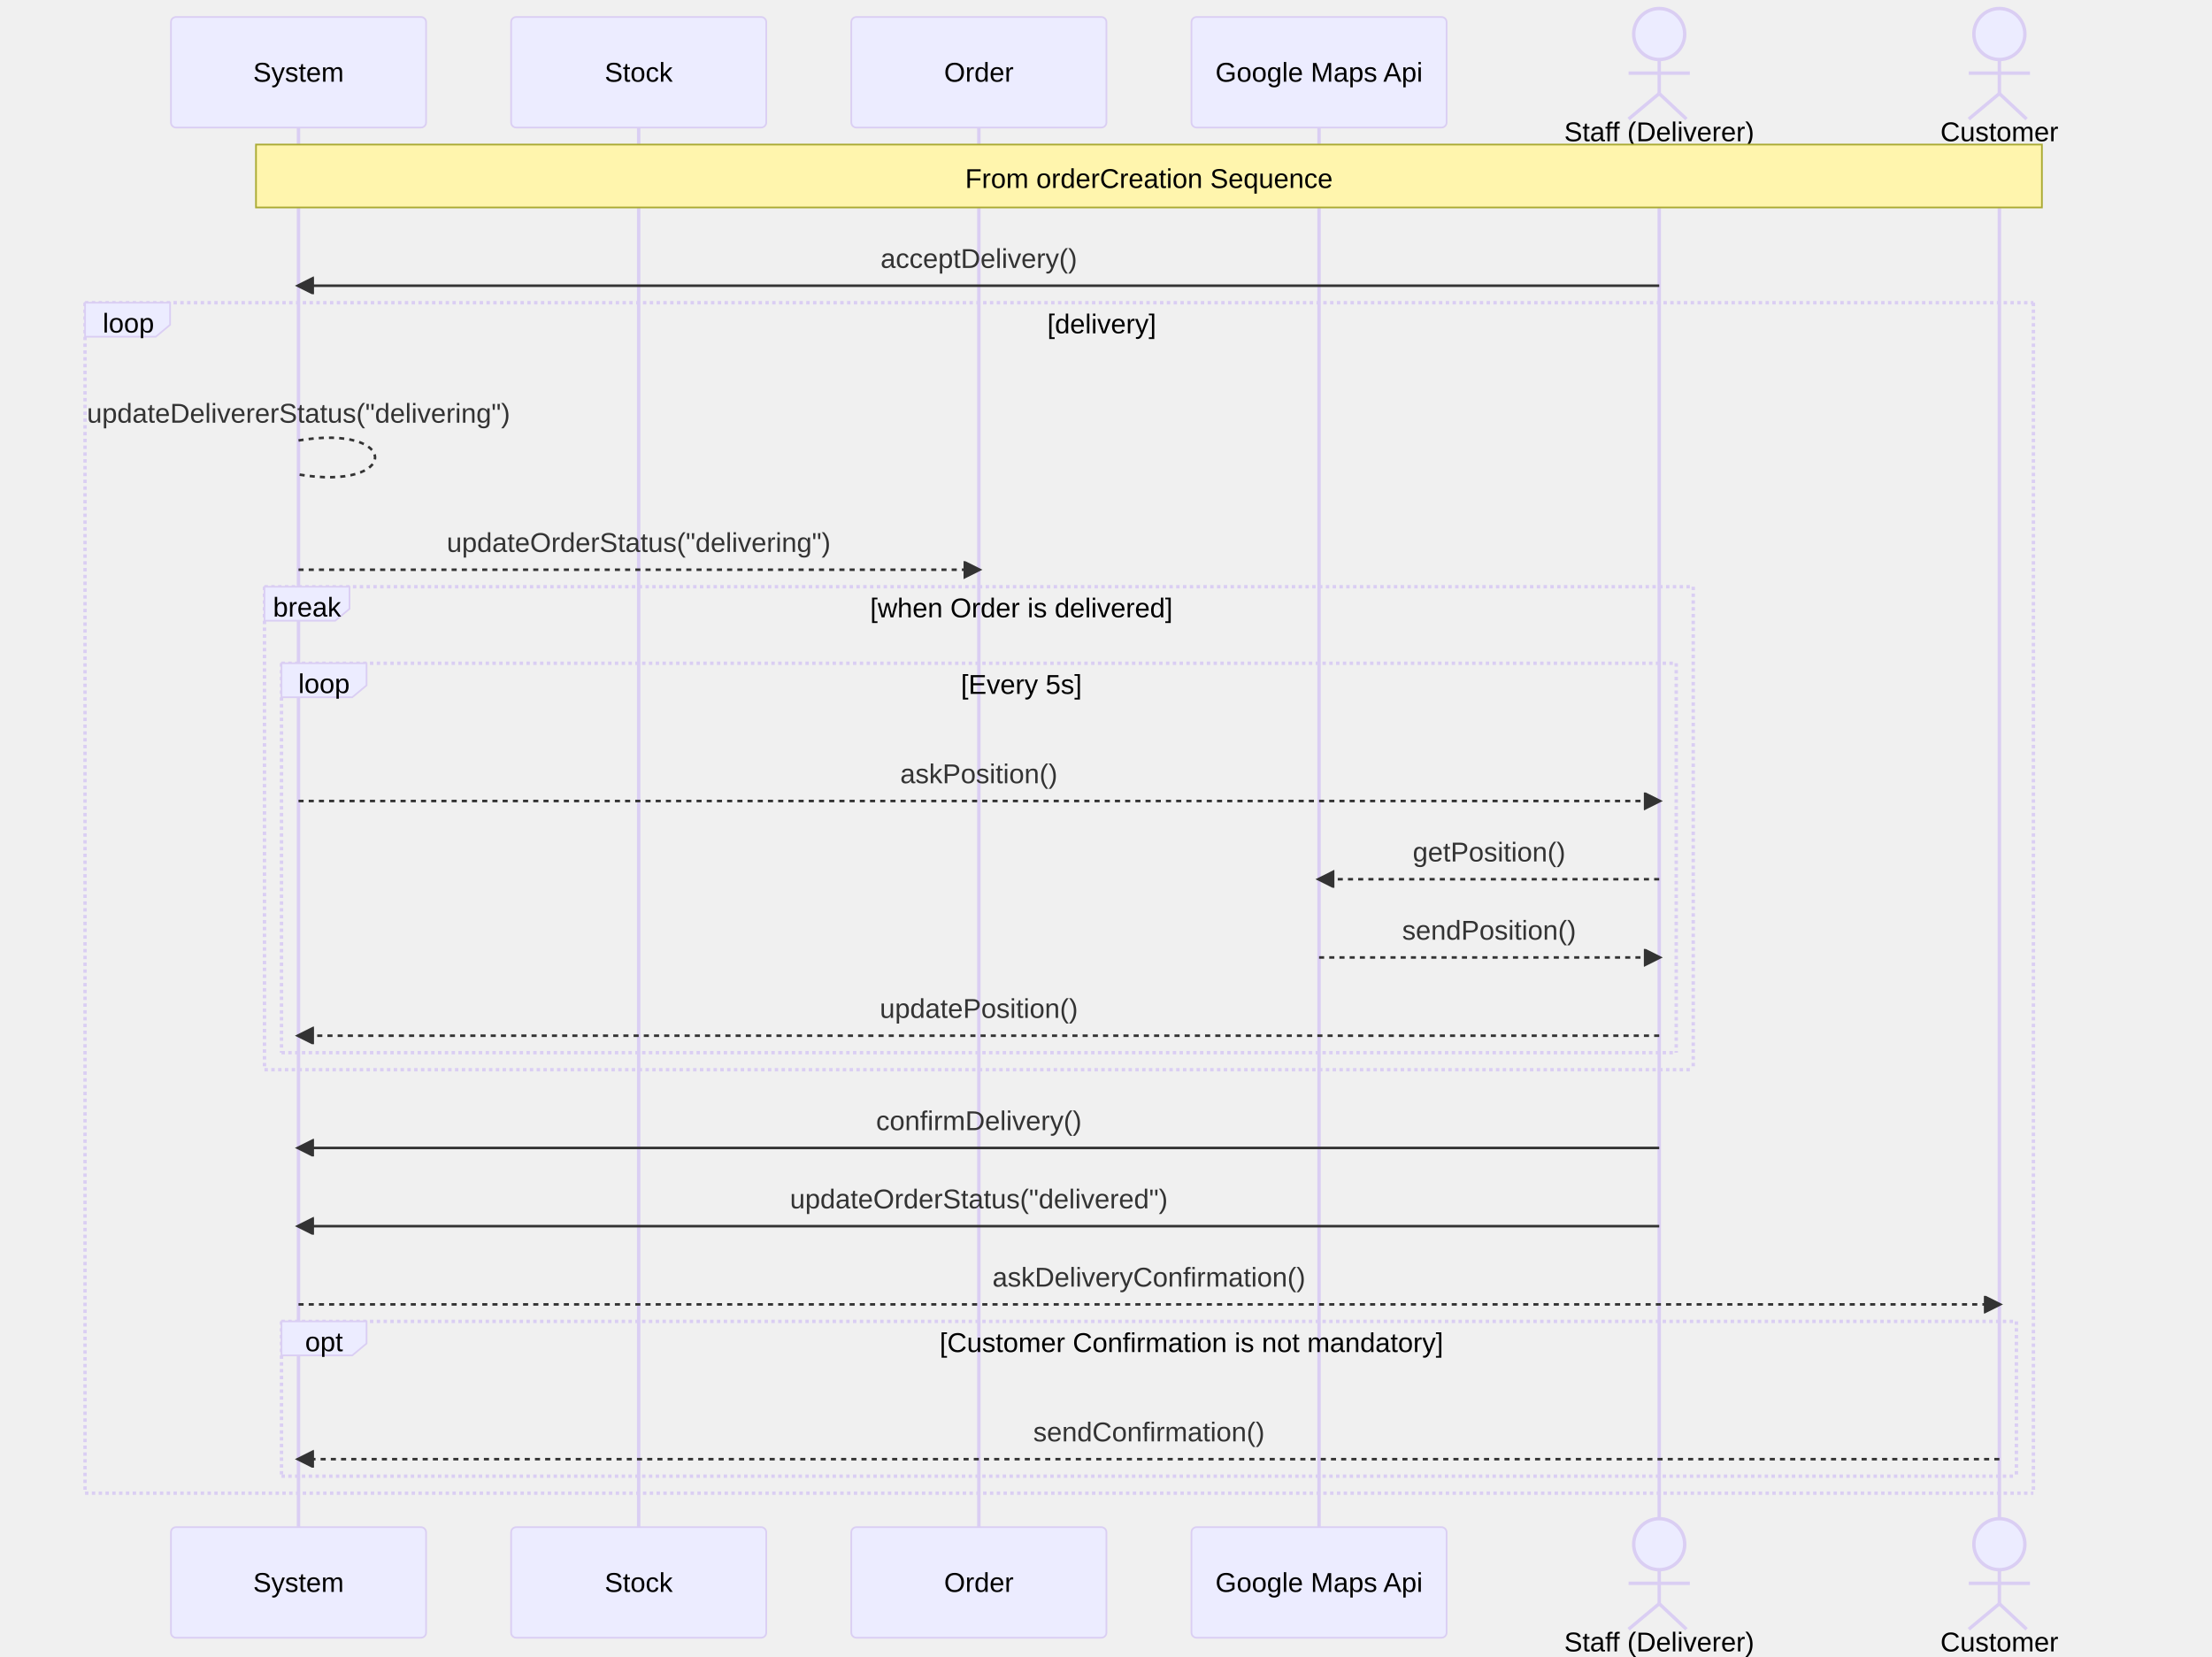
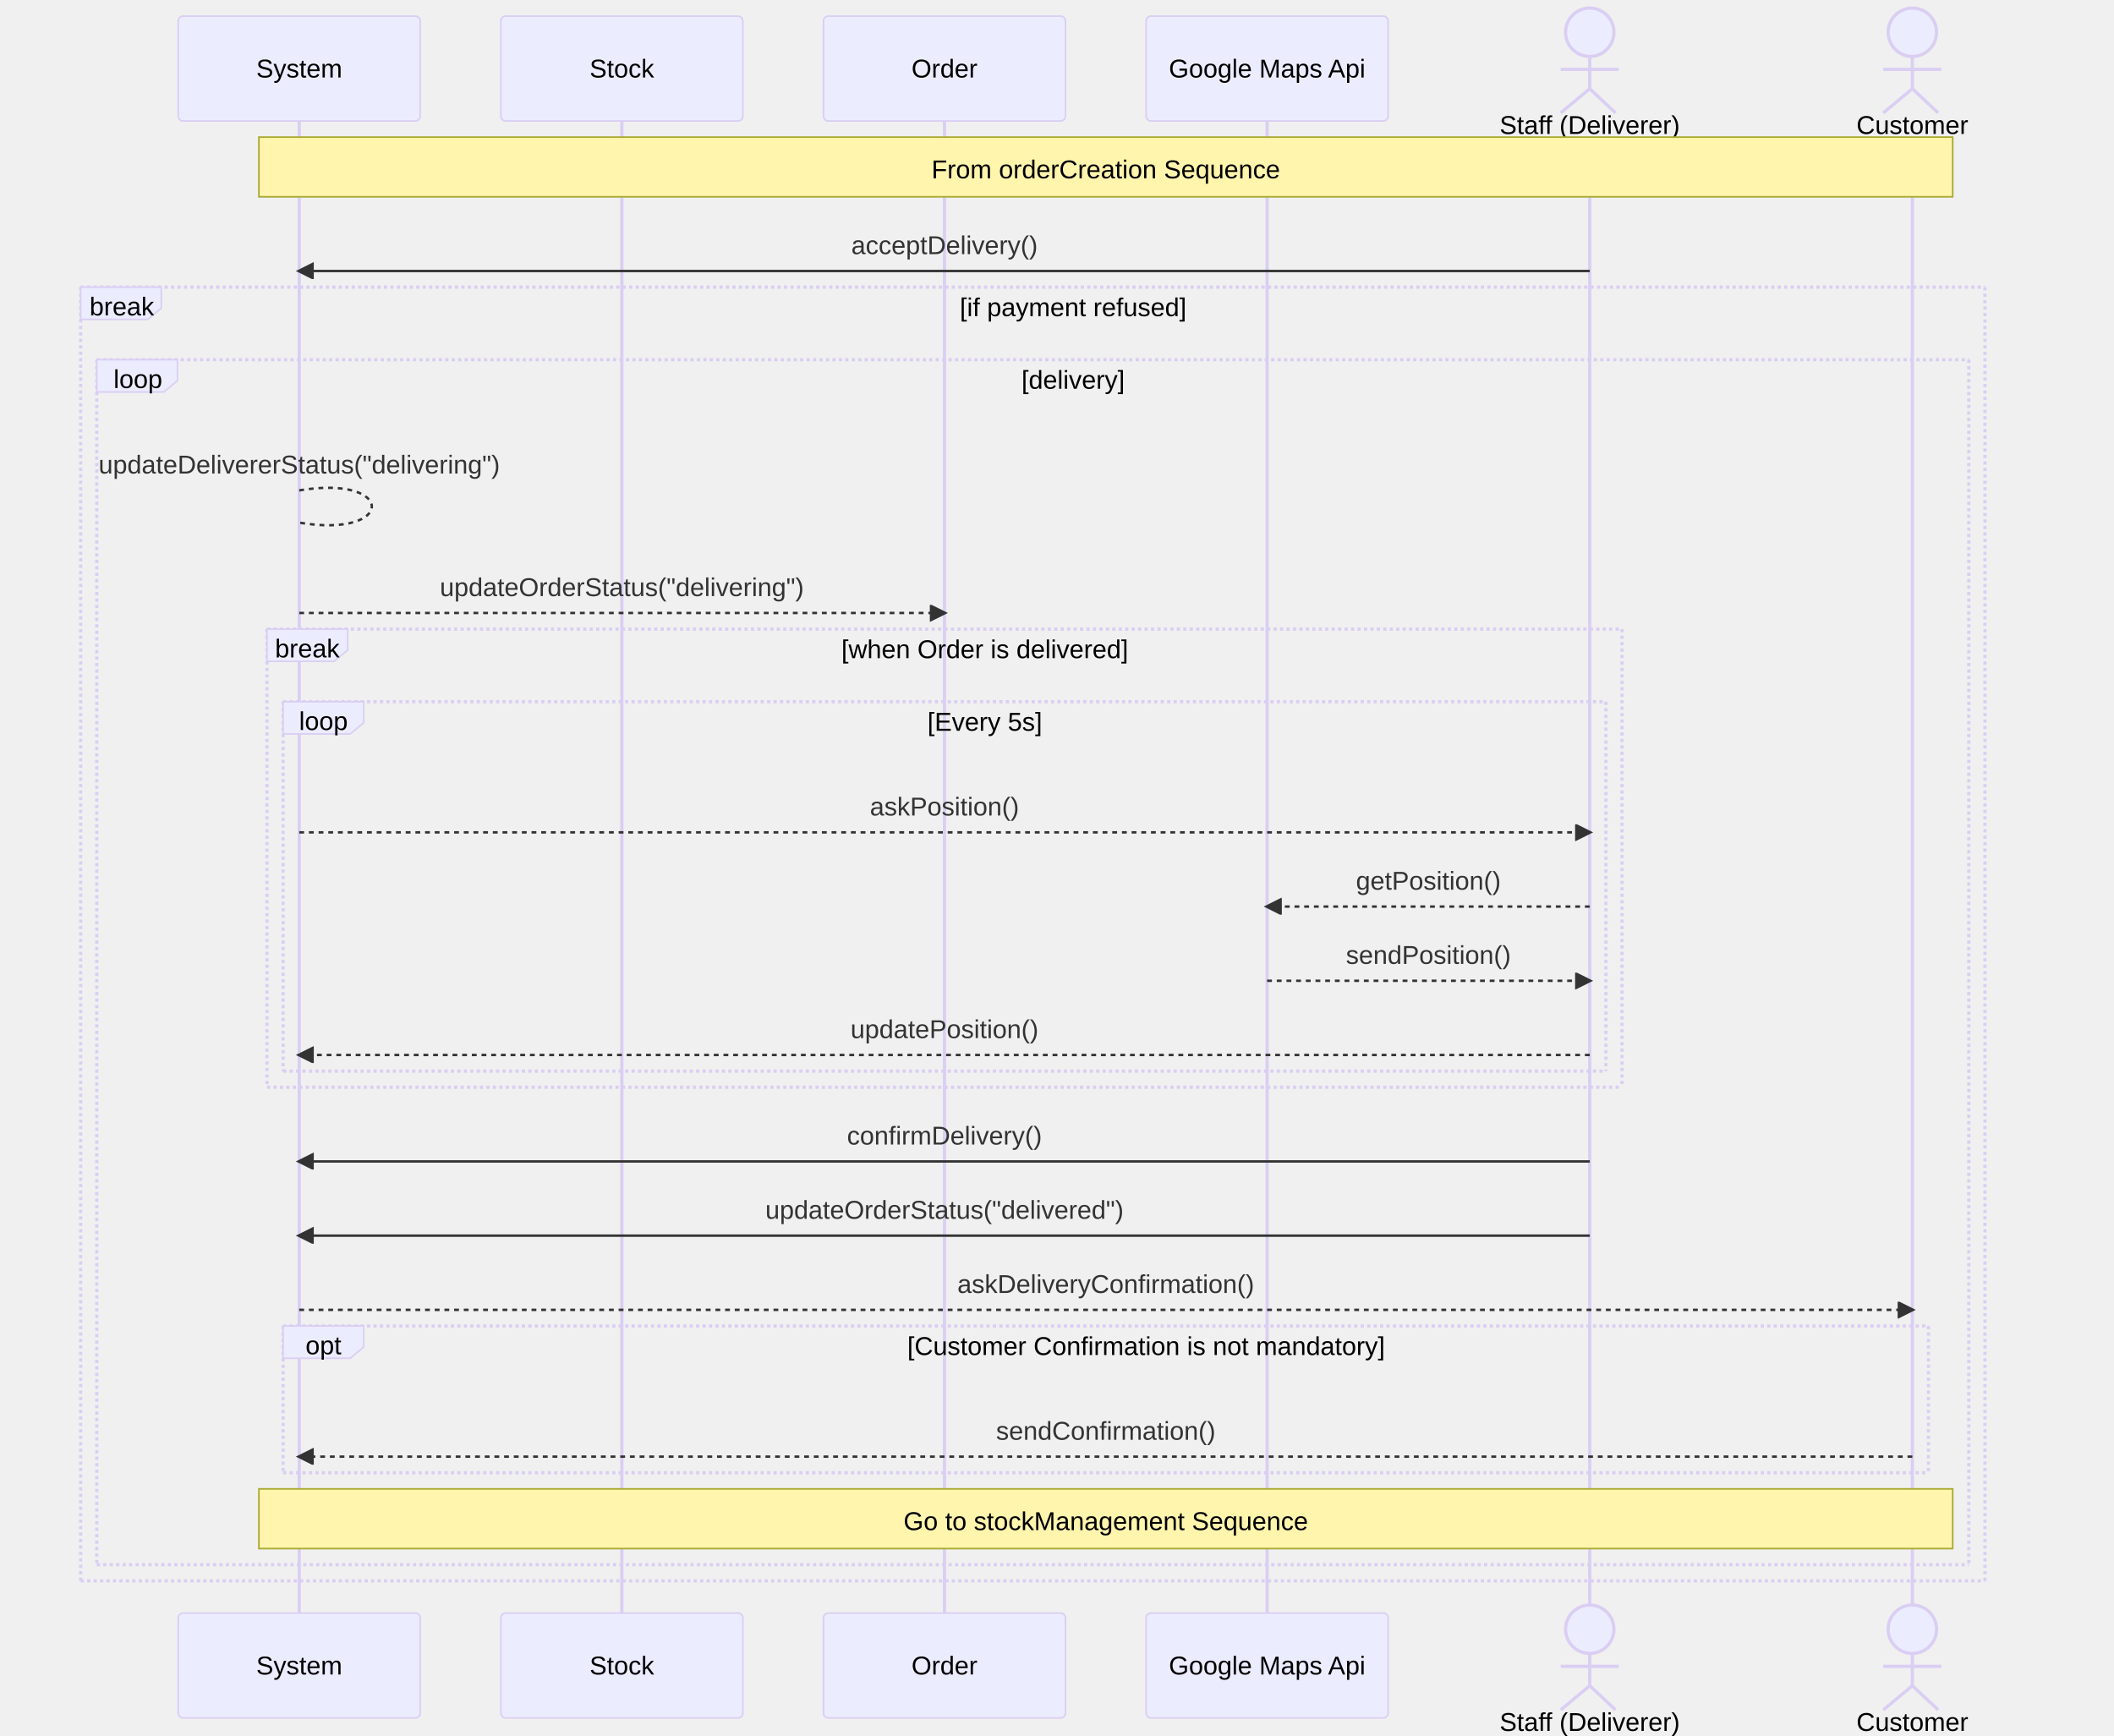
- <svg xmlns="http://www.w3.org/2000/svg" aria-roledescription="sequence" viewBox="-100.5 -10 1300.5 974" style="max-width: 1300.5px; background-color: white;" width="100%" id="mermaid-1678358925637">
-   <style>#mermaid-1678358925637{font-family:"trebuchet ms",verdana,arial,sans-serif;font-size:16px;fill:#333;}#mermaid-1678358925637 .error-icon{fill:#552222;}#mermaid-1678358925637 .error-text{fill:#552222;stroke:#552222;}#mermaid-1678358925637 .edge-thickness-normal{stroke-width:2px;}#mermaid-1678358925637 .edge-thickness-thick{stroke-width:3.5px;}#mermaid-1678358925637 .edge-pattern-solid{stroke-dasharray:0;}#mermaid-1678358925637 .edge-pattern-dashed{stroke-dasharray:3;}#mermaid-1678358925637 .edge-pattern-dotted{stroke-dasharray:2;}#mermaid-1678358925637 .marker{fill:#333333;stroke:#333333;}#mermaid-1678358925637 .marker.cross{stroke:#333333;}#mermaid-1678358925637 svg{font-family:"trebuchet ms",verdana,arial,sans-serif;font-size:16px;}#mermaid-1678358925637 .actor{stroke:hsl(259.626, 59.777%, 87.902%);fill:#ECECFF;}#mermaid-1678358925637 text.actor&gt;tspan{fill:black;stroke:none;}#mermaid-1678358925637 .actor-line{stroke:grey;}#mermaid-1678358925637 .messageLine0{stroke-width:1.5;stroke-dasharray:none;stroke:#333;}#mermaid-1678358925637 .messageLine1{stroke-width:1.5;stroke-dasharray:2,2;stroke:#333;}#mermaid-1678358925637 #arrowhead path{fill:#333;stroke:#333;}#mermaid-1678358925637 .sequenceNumber{fill:white;}#mermaid-1678358925637 #sequencenumber{fill:#333;}#mermaid-1678358925637 #crosshead path{fill:#333;stroke:#333;}#mermaid-1678358925637 .messageText{fill:#333;stroke:none;}#mermaid-1678358925637 .labelBox{stroke:hsl(259.626, 59.777%, 87.902%);fill:#ECECFF;}#mermaid-1678358925637 .labelText,#mermaid-1678358925637 .labelText&gt;tspan{fill:black;stroke:none;}#mermaid-1678358925637 .loopText,#mermaid-1678358925637 .loopText&gt;tspan{fill:black;stroke:none;}#mermaid-1678358925637 .loopLine{stroke-width:2px;stroke-dasharray:2,2;stroke:hsl(259.626, 59.777%, 87.902%);fill:hsl(259.626, 59.777%, 87.902%);}#mermaid-1678358925637 .note{stroke:#aaaa33;fill:#fff5ad;}#mermaid-1678358925637 .noteText,#mermaid-1678358925637 .noteText&gt;tspan{fill:black;stroke:none;}#mermaid-1678358925637 .activation0{fill:#f4f4f4;stroke:#666;}#mermaid-1678358925637 .activation1{fill:#f4f4f4;stroke:#666;}#mermaid-1678358925637 .activation2{fill:#f4f4f4;stroke:#666;}#mermaid-1678358925637 .actorPopupMenu{position:absolute;}#mermaid-1678358925637 .actorPopupMenuPanel{position:absolute;fill:#ECECFF;box-shadow:0px 8px 16px 0px rgba(0,0,0,0.2);filter:drop-shadow(3px 5px 2px rgb(0 0 0 / 0.4));}#mermaid-1678358925637 .actor-man line{stroke:hsl(259.626, 59.777%, 87.902%);fill:#ECECFF;}#mermaid-1678358925637 .actor-man circle,#mermaid-1678358925637 line{stroke:hsl(259.626, 59.777%, 87.902%);fill:#ECECFF;stroke-width:2px;}#mermaid-1678358925637 :root{--mermaid-font-family:"trebuchet ms",verdana,arial,sans-serif;}</style>
+ <svg xmlns="http://www.w3.org/2000/svg" aria-roledescription="sequence" viewBox="-110.5 -10 1310.5 1076" style="max-width: 1310.5px; background-color: white;" width="100%" id="mermaid-1678362652725">
+   <style>#mermaid-1678362652725{font-family:"trebuchet ms",verdana,arial,sans-serif;font-size:16px;fill:#333;}#mermaid-1678362652725 .error-icon{fill:#552222;}#mermaid-1678362652725 .error-text{fill:#552222;stroke:#552222;}#mermaid-1678362652725 .edge-thickness-normal{stroke-width:2px;}#mermaid-1678362652725 .edge-thickness-thick{stroke-width:3.5px;}#mermaid-1678362652725 .edge-pattern-solid{stroke-dasharray:0;}#mermaid-1678362652725 .edge-pattern-dashed{stroke-dasharray:3;}#mermaid-1678362652725 .edge-pattern-dotted{stroke-dasharray:2;}#mermaid-1678362652725 .marker{fill:#333333;stroke:#333333;}#mermaid-1678362652725 .marker.cross{stroke:#333333;}#mermaid-1678362652725 svg{font-family:"trebuchet ms",verdana,arial,sans-serif;font-size:16px;}#mermaid-1678362652725 .actor{stroke:hsl(259.626, 59.777%, 87.902%);fill:#ECECFF;}#mermaid-1678362652725 text.actor&gt;tspan{fill:black;stroke:none;}#mermaid-1678362652725 .actor-line{stroke:grey;}#mermaid-1678362652725 .messageLine0{stroke-width:1.5;stroke-dasharray:none;stroke:#333;}#mermaid-1678362652725 .messageLine1{stroke-width:1.5;stroke-dasharray:2,2;stroke:#333;}#mermaid-1678362652725 #arrowhead path{fill:#333;stroke:#333;}#mermaid-1678362652725 .sequenceNumber{fill:white;}#mermaid-1678362652725 #sequencenumber{fill:#333;}#mermaid-1678362652725 #crosshead path{fill:#333;stroke:#333;}#mermaid-1678362652725 .messageText{fill:#333;stroke:none;}#mermaid-1678362652725 .labelBox{stroke:hsl(259.626, 59.777%, 87.902%);fill:#ECECFF;}#mermaid-1678362652725 .labelText,#mermaid-1678362652725 .labelText&gt;tspan{fill:black;stroke:none;}#mermaid-1678362652725 .loopText,#mermaid-1678362652725 .loopText&gt;tspan{fill:black;stroke:none;}#mermaid-1678362652725 .loopLine{stroke-width:2px;stroke-dasharray:2,2;stroke:hsl(259.626, 59.777%, 87.902%);fill:hsl(259.626, 59.777%, 87.902%);}#mermaid-1678362652725 .note{stroke:#aaaa33;fill:#fff5ad;}#mermaid-1678362652725 .noteText,#mermaid-1678362652725 .noteText&gt;tspan{fill:black;stroke:none;}#mermaid-1678362652725 .activation0{fill:#f4f4f4;stroke:#666;}#mermaid-1678362652725 .activation1{fill:#f4f4f4;stroke:#666;}#mermaid-1678362652725 .activation2{fill:#f4f4f4;stroke:#666;}#mermaid-1678362652725 .actorPopupMenu{position:absolute;}#mermaid-1678362652725 .actorPopupMenuPanel{position:absolute;fill:#ECECFF;box-shadow:0px 8px 16px 0px rgba(0,0,0,0.2);filter:drop-shadow(3px 5px 2px rgb(0 0 0 / 0.4));}#mermaid-1678362652725 .actor-man line{stroke:hsl(259.626, 59.777%, 87.902%);fill:#ECECFF;}#mermaid-1678362652725 .actor-man circle,#mermaid-1678362652725 line{stroke:hsl(259.626, 59.777%, 87.902%);fill:#ECECFF;stroke-width:2px;}#mermaid-1678362652725 :root{--mermaid-font-family:"trebuchet ms",verdana,arial,sans-serif;}</style>
  <g />
  <defs>
    <symbol height="24" width="24" id="computer">
      <path d="M2 2v13h20v-13h-20zm18 11h-16v-9h16v9zm-10.228 6l.466-1h3.524l.467 1h-4.457zm14.228 3h-24l2-6h2.104l-1.33 4h18.45l-1.297-4h2.073l2 6zm-5-10h-14v-7h14v7z" transform="scale(.5)" />
    </symbol>
  </defs>
  <defs>
    <symbol clip-rule="evenodd" fill-rule="evenodd" id="database">
      <path d="M12.258.001l.256.004.255.005.253.008.251.01.249.012.247.015.246.016.242.019.241.02.239.023.236.024.233.027.231.028.229.031.225.032.223.034.22.036.217.038.214.04.211.041.208.043.205.045.201.046.198.048.194.05.191.051.187.053.183.054.18.056.175.057.172.059.168.06.163.061.16.063.155.064.15.066.074.033.073.033.071.034.07.034.069.035.068.035.067.035.066.035.064.036.064.036.062.036.06.036.06.037.058.037.058.037.055.038.055.038.053.038.052.038.051.039.05.039.048.039.047.039.045.04.044.04.043.04.041.04.04.041.039.041.037.041.036.041.034.041.033.042.032.042.03.042.029.042.027.042.026.043.024.043.023.043.021.043.02.043.018.044.017.043.015.044.013.044.012.044.011.045.009.044.007.045.006.045.004.045.002.045.001.045v17l-.001.045-.002.045-.004.045-.006.045-.007.045-.009.044-.011.045-.012.044-.013.044-.015.044-.017.043-.018.044-.02.043-.021.043-.023.043-.024.043-.026.043-.027.042-.029.042-.03.042-.032.042-.033.042-.034.041-.036.041-.037.041-.039.041-.04.041-.041.04-.043.04-.044.04-.045.04-.047.039-.048.039-.05.039-.051.039-.052.038-.053.038-.055.038-.055.038-.058.037-.058.037-.06.037-.06.036-.062.036-.064.036-.064.036-.066.035-.067.035-.068.035-.069.035-.07.034-.071.034-.073.033-.074.033-.15.066-.155.064-.16.063-.163.061-.168.06-.172.059-.175.057-.18.056-.183.054-.187.053-.191.051-.194.05-.198.048-.201.046-.205.045-.208.043-.211.041-.214.04-.217.038-.22.036-.223.034-.225.032-.229.031-.231.028-.233.027-.236.024-.239.023-.241.02-.242.019-.246.016-.247.015-.249.012-.251.01-.253.008-.255.005-.256.004-.258.001-.258-.001-.256-.004-.255-.005-.253-.008-.251-.01-.249-.012-.247-.015-.245-.016-.243-.019-.241-.02-.238-.023-.236-.024-.234-.027-.231-.028-.228-.031-.226-.032-.223-.034-.22-.036-.217-.038-.214-.04-.211-.041-.208-.043-.204-.045-.201-.046-.198-.048-.195-.05-.19-.051-.187-.053-.184-.054-.179-.056-.176-.057-.172-.059-.167-.06-.164-.061-.159-.063-.155-.064-.151-.066-.074-.033-.072-.033-.072-.034-.07-.034-.069-.035-.068-.035-.067-.035-.066-.035-.064-.036-.063-.036-.062-.036-.061-.036-.06-.037-.058-.037-.057-.037-.056-.038-.055-.038-.053-.038-.052-.038-.051-.039-.049-.039-.049-.039-.046-.039-.046-.04-.044-.04-.043-.04-.041-.04-.04-.041-.039-.041-.037-.041-.036-.041-.034-.041-.033-.042-.032-.042-.03-.042-.029-.042-.027-.042-.026-.043-.024-.043-.023-.043-.021-.043-.02-.043-.018-.044-.017-.043-.015-.044-.013-.044-.012-.044-.011-.045-.009-.044-.007-.045-.006-.045-.004-.045-.002-.045-.001-.045v-17l.001-.045.002-.045.004-.045.006-.045.007-.045.009-.044.011-.045.012-.044.013-.044.015-.044.017-.043.018-.044.02-.043.021-.043.023-.043.024-.043.026-.043.027-.042.029-.042.03-.042.032-.042.033-.042.034-.041.036-.041.037-.041.039-.041.04-.041.041-.04.043-.04.044-.04.046-.04.046-.039.049-.039.049-.039.051-.039.052-.038.053-.038.055-.038.056-.038.057-.037.058-.037.06-.037.061-.036.062-.036.063-.036.064-.036.066-.035.067-.035.068-.035.069-.035.07-.034.072-.034.072-.033.074-.033.151-.066.155-.064.159-.063.164-.061.167-.06.172-.059.176-.057.179-.056.184-.054.187-.053.19-.051.195-.05.198-.048.201-.046.204-.045.208-.043.211-.041.214-.04.217-.038.22-.036.223-.034.226-.032.228-.031.231-.028.234-.027.236-.024.238-.023.241-.02.243-.019.245-.016.247-.015.249-.012.251-.01.253-.008.255-.005.256-.004.258-.001.258.001zm-9.258 20.499v.01l.001.021.003.021.004.022.005.021.006.022.007.022.009.023.01.022.011.023.012.023.013.023.015.023.016.024.017.023.018.024.019.024.021.024.022.025.023.024.024.025.052.049.056.05.061.051.066.051.07.051.075.051.079.052.084.052.088.052.092.052.097.052.102.051.105.052.11.052.114.051.119.051.123.051.127.05.131.05.135.05.139.048.144.049.147.047.152.047.155.047.16.045.163.045.167.043.171.043.176.041.178.041.183.039.187.039.19.037.194.035.197.035.202.033.204.031.209.03.212.029.216.027.219.025.222.024.226.021.23.02.233.018.236.016.24.015.243.012.246.01.249.008.253.005.256.004.259.001.26-.001.257-.004.254-.005.25-.008.247-.011.244-.012.241-.014.237-.016.233-.018.231-.021.226-.021.224-.024.22-.026.216-.027.212-.028.21-.031.205-.031.202-.034.198-.034.194-.036.191-.037.187-.039.183-.04.179-.04.175-.042.172-.043.168-.044.163-.045.16-.046.155-.046.152-.047.148-.048.143-.049.139-.049.136-.05.131-.05.126-.05.123-.051.118-.052.114-.051.11-.052.106-.052.101-.052.096-.052.092-.052.088-.053.083-.051.079-.052.074-.052.07-.051.065-.051.06-.051.056-.05.051-.05.023-.024.023-.025.021-.024.02-.024.019-.024.018-.024.017-.024.015-.023.014-.024.013-.023.012-.023.01-.023.01-.022.008-.022.006-.022.006-.022.004-.022.004-.021.001-.021.001-.021v-4.127l-.077.055-.08.053-.083.054-.085.053-.087.052-.09.052-.093.051-.095.05-.097.05-.1.049-.102.049-.105.048-.106.047-.109.047-.111.046-.114.045-.115.045-.118.044-.12.043-.122.042-.124.042-.126.041-.128.04-.13.04-.132.038-.134.038-.135.037-.138.037-.139.035-.142.035-.143.034-.144.033-.147.032-.148.031-.15.03-.151.03-.153.029-.154.027-.156.027-.158.026-.159.025-.161.024-.162.023-.163.022-.165.021-.166.02-.167.019-.169.018-.169.017-.171.016-.173.015-.173.014-.175.013-.175.012-.177.011-.178.01-.179.008-.179.008-.181.006-.182.005-.182.004-.184.003-.184.002h-.37l-.184-.002-.184-.003-.182-.004-.182-.005-.181-.006-.179-.008-.179-.008-.178-.01-.176-.011-.176-.012-.175-.013-.173-.014-.172-.015-.171-.016-.17-.017-.169-.018-.167-.019-.166-.02-.165-.021-.163-.022-.162-.023-.161-.024-.159-.025-.157-.026-.156-.027-.155-.027-.153-.029-.151-.03-.15-.03-.148-.031-.146-.032-.145-.033-.143-.034-.141-.035-.14-.035-.137-.037-.136-.037-.134-.038-.132-.038-.13-.04-.128-.04-.126-.041-.124-.042-.122-.042-.12-.044-.117-.043-.116-.045-.113-.045-.112-.046-.109-.047-.106-.047-.105-.048-.102-.049-.1-.049-.097-.05-.095-.05-.093-.052-.09-.051-.087-.052-.085-.053-.083-.054-.08-.054-.077-.054v4.127zm0-5.654v.011l.001.021.003.021.004.021.005.022.006.022.007.022.009.022.01.022.011.023.012.023.013.023.015.024.016.023.017.024.018.024.019.024.021.024.022.024.023.025.024.024.052.05.056.05.061.05.066.051.07.051.075.052.079.051.084.052.088.052.092.052.097.052.102.052.105.052.11.051.114.051.119.052.123.05.127.051.131.05.135.049.139.049.144.048.147.048.152.047.155.046.16.045.163.045.167.044.171.042.176.042.178.04.183.04.187.038.19.037.194.036.197.034.202.033.204.032.209.03.212.028.216.027.219.025.222.024.226.022.23.02.233.018.236.016.24.014.243.012.246.01.249.008.253.006.256.003.259.001.26-.001.257-.003.254-.006.25-.008.247-.01.244-.012.241-.015.237-.016.233-.018.231-.02.226-.022.224-.024.22-.025.216-.027.212-.029.21-.03.205-.032.202-.033.198-.035.194-.036.191-.037.187-.039.183-.039.179-.041.175-.042.172-.043.168-.044.163-.045.16-.045.155-.047.152-.047.148-.048.143-.048.139-.05.136-.049.131-.05.126-.051.123-.051.118-.051.114-.052.11-.052.106-.052.101-.052.096-.052.092-.052.088-.052.083-.052.079-.052.074-.051.07-.052.065-.051.06-.05.056-.051.051-.049.023-.025.023-.024.021-.025.02-.024.019-.024.018-.024.017-.024.015-.023.014-.023.013-.024.012-.022.01-.023.01-.023.008-.022.006-.022.006-.022.004-.021.004-.022.001-.021.001-.021v-4.139l-.077.054-.08.054-.083.054-.085.052-.087.053-.09.051-.093.051-.095.051-.097.05-.1.049-.102.049-.105.048-.106.047-.109.047-.111.046-.114.045-.115.044-.118.044-.12.044-.122.042-.124.042-.126.041-.128.04-.13.039-.132.039-.134.038-.135.037-.138.036-.139.036-.142.035-.143.033-.144.033-.147.033-.148.031-.15.03-.151.03-.153.028-.154.028-.156.027-.158.026-.159.025-.161.024-.162.023-.163.022-.165.021-.166.02-.167.019-.169.018-.169.017-.171.016-.173.015-.173.014-.175.013-.175.012-.177.011-.178.009-.179.009-.179.007-.181.007-.182.005-.182.004-.184.003-.184.002h-.37l-.184-.002-.184-.003-.182-.004-.182-.005-.181-.007-.179-.007-.179-.009-.178-.009-.176-.011-.176-.012-.175-.013-.173-.014-.172-.015-.171-.016-.17-.017-.169-.018-.167-.019-.166-.02-.165-.021-.163-.022-.162-.023-.161-.024-.159-.025-.157-.026-.156-.027-.155-.028-.153-.028-.151-.03-.15-.03-.148-.031-.146-.033-.145-.033-.143-.033-.141-.035-.14-.036-.137-.036-.136-.037-.134-.038-.132-.039-.13-.039-.128-.04-.126-.041-.124-.042-.122-.043-.12-.043-.117-.044-.116-.044-.113-.046-.112-.046-.109-.046-.106-.047-.105-.048-.102-.049-.1-.049-.097-.05-.095-.051-.093-.051-.09-.051-.087-.053-.085-.052-.083-.054-.08-.054-.077-.054v4.139zm0-5.666v.011l.001.02.003.022.004.021.005.022.006.021.007.022.009.023.01.022.011.023.012.023.013.023.015.023.016.024.017.024.018.023.019.024.021.025.022.024.023.024.024.025.052.05.056.05.061.05.066.051.07.051.075.052.079.051.084.052.088.052.092.052.097.052.102.052.105.051.11.052.114.051.119.051.123.051.127.05.131.05.135.05.139.049.144.048.147.048.152.047.155.046.16.045.163.045.167.043.171.043.176.042.178.04.183.04.187.038.19.037.194.036.197.034.202.033.204.032.209.03.212.028.216.027.219.025.222.024.226.021.23.02.233.018.236.017.24.014.243.012.246.01.249.008.253.006.256.003.259.001.26-.001.257-.003.254-.006.25-.008.247-.01.244-.013.241-.014.237-.016.233-.018.231-.02.226-.022.224-.024.22-.025.216-.027.212-.029.21-.03.205-.032.202-.033.198-.035.194-.036.191-.037.187-.039.183-.039.179-.041.175-.042.172-.043.168-.044.163-.045.16-.045.155-.047.152-.047.148-.048.143-.049.139-.049.136-.049.131-.051.126-.05.123-.051.118-.052.114-.051.11-.052.106-.052.101-.052.096-.052.092-.052.088-.052.083-.052.079-.052.074-.052.07-.051.065-.051.06-.051.056-.05.051-.049.023-.025.023-.025.021-.024.02-.024.019-.024.018-.024.017-.024.015-.023.014-.024.013-.023.012-.023.01-.022.01-.023.008-.022.006-.022.006-.022.004-.022.004-.021.001-.021.001-.021v-4.153l-.077.054-.08.054-.083.053-.085.053-.087.053-.09.051-.093.051-.095.051-.097.05-.1.049-.102.048-.105.048-.106.048-.109.046-.111.046-.114.046-.115.044-.118.044-.12.043-.122.043-.124.042-.126.041-.128.04-.13.039-.132.039-.134.038-.135.037-.138.036-.139.036-.142.034-.143.034-.144.033-.147.032-.148.032-.15.03-.151.03-.153.028-.154.028-.156.027-.158.026-.159.024-.161.024-.162.023-.163.023-.165.021-.166.02-.167.019-.169.018-.169.017-.171.016-.173.015-.173.014-.175.013-.175.012-.177.01-.178.01-.179.009-.179.007-.181.006-.182.006-.182.004-.184.003-.184.001-.185.001-.185-.001-.184-.001-.184-.003-.182-.004-.182-.006-.181-.006-.179-.007-.179-.009-.178-.01-.176-.01-.176-.012-.175-.013-.173-.014-.172-.015-.171-.016-.17-.017-.169-.018-.167-.019-.166-.02-.165-.021-.163-.023-.162-.023-.161-.024-.159-.024-.157-.026-.156-.027-.155-.028-.153-.028-.151-.03-.15-.03-.148-.032-.146-.032-.145-.033-.143-.034-.141-.034-.14-.036-.137-.036-.136-.037-.134-.038-.132-.039-.13-.039-.128-.041-.126-.041-.124-.041-.122-.043-.12-.043-.117-.044-.116-.044-.113-.046-.112-.046-.109-.046-.106-.048-.105-.048-.102-.048-.1-.05-.097-.049-.095-.051-.093-.051-.09-.052-.087-.052-.085-.053-.083-.053-.08-.054-.077-.054v4.153zm8.74-8.179l-.257.004-.254.005-.25.008-.247.011-.244.012-.241.014-.237.016-.233.018-.231.021-.226.022-.224.023-.22.026-.216.027-.212.028-.21.031-.205.032-.202.033-.198.034-.194.036-.191.038-.187.038-.183.04-.179.041-.175.042-.172.043-.168.043-.163.045-.16.046-.155.046-.152.048-.148.048-.143.048-.139.049-.136.05-.131.05-.126.051-.123.051-.118.051-.114.052-.11.052-.106.052-.101.052-.096.052-.092.052-.088.052-.083.052-.079.052-.074.051-.07.052-.065.051-.06.05-.056.05-.051.05-.023.025-.023.024-.021.024-.02.025-.019.024-.018.024-.017.023-.015.024-.014.023-.013.023-.012.023-.01.023-.01.022-.008.022-.006.023-.006.021-.004.022-.004.021-.001.021-.001.021.001.021.001.021.004.021.004.022.006.021.006.023.008.022.01.022.01.023.012.023.013.023.014.023.015.024.017.023.018.024.019.024.02.025.021.024.023.024.023.025.051.05.056.05.06.05.065.051.07.052.074.051.079.052.083.052.088.052.092.052.096.052.101.052.106.052.11.052.114.052.118.051.123.051.126.051.131.05.136.05.139.049.143.048.148.048.152.048.155.046.16.046.163.045.168.043.172.043.175.042.179.041.183.04.187.038.191.038.194.036.198.034.202.033.205.032.21.031.212.028.216.027.22.026.224.023.226.022.231.021.233.018.237.016.241.014.244.012.247.011.25.008.254.005.257.004.26.001.26-.001.257-.004.254-.005.25-.008.247-.011.244-.012.241-.014.237-.016.233-.018.231-.021.226-.022.224-.023.22-.026.216-.027.212-.028.21-.031.205-.032.202-.033.198-.034.194-.036.191-.038.187-.038.183-.04.179-.041.175-.042.172-.043.168-.043.163-.045.16-.046.155-.046.152-.048.148-.048.143-.048.139-.049.136-.05.131-.05.126-.051.123-.051.118-.051.114-.052.11-.052.106-.052.101-.052.096-.052.092-.052.088-.052.083-.052.079-.052.074-.051.07-.052.065-.051.06-.05.056-.05.051-.05.023-.025.023-.024.021-.024.02-.025.019-.024.018-.024.017-.023.015-.024.014-.023.013-.023.012-.023.01-.023.01-.022.008-.022.006-.023.006-.021.004-.022.004-.021.001-.021.001-.021-.001-.021-.001-.021-.004-.021-.004-.022-.006-.021-.006-.023-.008-.022-.01-.022-.01-.023-.012-.023-.013-.023-.014-.023-.015-.024-.017-.023-.018-.024-.019-.024-.02-.025-.021-.024-.023-.024-.023-.025-.051-.05-.056-.05-.06-.05-.065-.051-.07-.052-.074-.051-.079-.052-.083-.052-.088-.052-.092-.052-.096-.052-.101-.052-.106-.052-.11-.052-.114-.052-.118-.051-.123-.051-.126-.051-.131-.05-.136-.05-.139-.049-.143-.048-.148-.048-.152-.048-.155-.046-.16-.046-.163-.045-.168-.043-.172-.043-.175-.042-.179-.041-.183-.04-.187-.038-.191-.038-.194-.036-.198-.034-.202-.033-.205-.032-.21-.031-.212-.028-.216-.027-.22-.026-.224-.023-.226-.022-.231-.021-.233-.018-.237-.016-.241-.014-.244-.012-.247-.011-.25-.008-.254-.005-.257-.004-.26-.001-.26.001z" transform="scale(.5)" />
    </symbol>
  </defs>
  <defs>
    <symbol height="24" width="24" id="clock">
      <path d="M12 2c5.514 0 10 4.486 10 10s-4.486 10-10 10-10-4.486-10-10 4.486-10 10-10zm0-2c-6.627 0-12 5.373-12 12s5.373 12 12 12 12-5.373 12-12-5.373-12-12-12zm5.848 12.459c.202.038.202.333.001.372-1.907.361-6.045 1.111-6.547 1.111-.719 0-1.301-.582-1.301-1.301 0-.512.77-5.447 1.125-7.445.034-.192.312-.181.343.014l.985 6.238 5.394 1.011z" transform="scale(.5)" />
    </symbol>
  </defs>
  <g>
-     <line stroke="#999" stroke-width="0.5px" class="200" y2="908" x2="75" y1="5" x1="75" id="actor0" />
+     <line stroke="#999" stroke-width="0.5px" class="200" y2="1010" x2="75" y1="5" x1="75" id="actor0" />
    <g id="root-0">
      <rect class="actor" ry="3" rx="3" height="65" width="150" stroke="#666" fill="#eaeaea" y="0" x="0" />
      <text style="text-anchor: middle; font-size: 16px; font-weight: 400;" class="actor" alignment-baseline="central" dominant-baseline="central" y="32.5" x="75">
        <tspan dy="0" x="75">System</tspan>
      </text>
    </g>
  </g>
  <g>
-     <line stroke="#999" stroke-width="0.5px" class="200" y2="908" x2="275" y1="5" x1="275" id="actor1" />
+     <line stroke="#999" stroke-width="0.5px" class="200" y2="1010" x2="275" y1="5" x1="275" id="actor1" />
    <g id="root-1">
      <rect class="actor" ry="3" rx="3" height="65" width="150" stroke="#666" fill="#eaeaea" y="0" x="200" />
      <text style="text-anchor: middle; font-size: 16px; font-weight: 400;" class="actor" alignment-baseline="central" dominant-baseline="central" y="32.5" x="275">
        <tspan dy="0" x="275">Stock</tspan>
      </text>
    </g>
  </g>
  <g>
-     <line stroke="#999" stroke-width="0.5px" class="200" y2="908" x2="475" y1="5" x1="475" id="actor2" />
+     <line stroke="#999" stroke-width="0.5px" class="200" y2="1010" x2="475" y1="5" x1="475" id="actor2" />
    <g id="root-2">
      <rect class="actor" ry="3" rx="3" height="65" width="150" stroke="#666" fill="#eaeaea" y="0" x="400" />
      <text style="text-anchor: middle; font-size: 16px; font-weight: 400;" class="actor" alignment-baseline="central" dominant-baseline="central" y="32.5" x="475">
        <tspan dy="0" x="475">Order</tspan>
      </text>
    </g>
  </g>
  <g>
-     <line stroke="#999" stroke-width="0.5px" class="200" y2="908" x2="675" y1="5" x1="675" id="actor3" />
+     <line stroke="#999" stroke-width="0.5px" class="200" y2="1010" x2="675" y1="5" x1="675" id="actor3" />
    <g id="root-3">
      <rect class="actor" ry="3" rx="3" height="65" width="150" stroke="#666" fill="#eaeaea" y="0" x="600" />
      <text style="text-anchor: middle; font-size: 16px; font-weight: 400;" class="actor" alignment-baseline="central" dominant-baseline="central" y="32.5" x="675">
        <tspan dy="0" x="675">Google Maps Api</tspan>
      </text>
    </g>
  </g>
-   <line stroke="#999" stroke-width="0.5px" class="200" y2="908" x2="875" y1="80" x1="875" id="actor4" />
+   <line stroke="#999" stroke-width="0.5px" class="200" y2="1010" x2="875" y1="80" x1="875" id="actor4" />
  <g class="actor-man">
    <line y2="45" x2="875" y1="25" x1="875" id="actor-man-torso4" />
    <line y2="33" x2="893" y1="33" x1="857" id="actor-man-arms4" />
    <line y2="45" x2="875" y1="60" x1="857" />
    <line y2="60" x2="891" y1="45" x1="875" />
    <circle height="65" width="150" r="15" cy="10" cx="875" />
    <text style="text-anchor: middle; font-size: 16px; font-weight: 400;" class="actor" alignment-baseline="central" dominant-baseline="central" y="67.5" x="875">
      <tspan dy="0" x="875">Staff (Deliverer)</tspan>
    </text>
  </g>
-   <line stroke="#999" stroke-width="0.5px" class="200" y2="908" x2="1075" y1="80" x1="1075" id="actor5" />
+   <line stroke="#999" stroke-width="0.5px" class="200" y2="1010" x2="1075" y1="80" x1="1075" id="actor5" />
  <g class="actor-man">
    <line y2="45" x2="1075" y1="25" x1="1075" id="actor-man-torso5" />
    <line y2="33" x2="1093" y1="33" x1="1057" id="actor-man-arms5" />
    <line y2="45" x2="1075" y1="60" x1="1057" />
    <line y2="60" x2="1091" y1="45" x1="1075" />
    <circle height="65" width="150" r="15" cy="10" cx="1075" />
    <text style="text-anchor: middle; font-size: 16px; font-weight: 400;" class="actor" alignment-baseline="central" dominant-baseline="central" y="67.5" x="1075">
      <tspan dy="0" x="1075">Customer</tspan>
    </text>
  </g>
  <defs>
    <marker orient="auto" markerHeight="12" markerWidth="12" markerUnits="userSpaceOnUse" refY="5" refX="9" id="arrowhead">
      <path d="M 0 0 L 10 5 L 0 10 z" />
    </marker>
  </defs>
  <defs>
    <marker refY="5" refX="4" orient="auto" markerHeight="8" markerWidth="15" id="crosshead">
      <path style="stroke-dasharray: 0, 0;" d="M 1,2 L 6,7 M 6,2 L 1,7" stroke-width="1pt" stroke="#000000" fill="none" />
    </marker>
  </defs>
  <defs>
    <marker orient="auto" markerHeight="28" markerWidth="20" refY="7" refX="18" id="filled-head">
      <path d="M 18,7 L9,13 L14,7 L9,1 Z" />
    </marker>
  </defs>
  <defs>
    <marker orient="auto" markerHeight="40" markerWidth="60" refY="15" refX="15" id="sequencenumber">
      <circle r="6" cy="15" cx="15" />
    </marker>
  </defs>
  <g>
    <rect class="note" ry="0" rx="0" height="37" width="1050" stroke="#666" fill="#EDF2AE" y="75" x="50" />
    <text style="font-size: 16px; font-weight: 400;" dy="1em" class="noteText" alignment-baseline="middle" dominant-baseline="middle" text-anchor="middle" y="80" x="575">
      <tspan x="575">From orderCreation Sequence</tspan>
    </text>
  </g>
  <g>
-     <line class="loopLine" y2="380" x2="885" y1="380" x1="65" />
-     <line class="loopLine" y2="609" x2="885" y1="380" x1="885" />
-     <line class="loopLine" y2="609" x2="885" y1="609" x1="65" />
-     <line class="loopLine" y2="609" x2="65" y1="380" x1="65" />
-     <polygon class="labelBox" points="65,380 115,380 115,393 106.6,400 65,400" />
-     <text style="font-size: 16px; font-weight: 400;" class="labelText" alignment-baseline="middle" dominant-baseline="middle" text-anchor="middle" y="393" x="90">loop</text>
+     <line class="loopLine" y2="425" x2="885" y1="425" x1="65" />
+     <line class="loopLine" y2="654" x2="885" y1="425" x1="885" />
+     <line class="loopLine" y2="654" x2="885" y1="654" x1="65" />
+     <line class="loopLine" y2="654" x2="65" y1="425" x1="65" />
+     <polygon class="labelBox" points="65,425 115,425 115,438 106.6,445 65,445" />
+     <text style="font-size: 16px; font-weight: 400;" class="labelText" alignment-baseline="middle" dominant-baseline="middle" text-anchor="middle" y="438" x="90">loop</text>
+     <text style="font-size: 16px; font-weight: 400;" class="loopText" text-anchor="middle" y="443" x="500">
+       <tspan x="500">[Every 5s]</tspan>
+     </text>
+   </g>
+   <g>
+     <line class="loopLine" y2="380" x2="895" y1="380" x1="55" />
+     <line class="loopLine" y2="664" x2="895" y1="380" x1="895" />
+     <line class="loopLine" y2="664" x2="895" y1="664" x1="55" />
+     <line class="loopLine" y2="664" x2="55" y1="380" x1="55" />
+     <polygon class="labelBox" points="55,380 105,380 105,393 96.6,400 55,400" />
+     <text style="font-size: 16px; font-weight: 400;" class="labelText" alignment-baseline="middle" dominant-baseline="middle" text-anchor="middle" y="393" x="80">break</text>
    <text style="font-size: 16px; font-weight: 400;" class="loopText" text-anchor="middle" y="398" x="500">
-       <tspan x="500">[Every 5s]</tspan>
-     </text>
-   </g>
-   <g>
-     <line class="loopLine" y2="335" x2="895" y1="335" x1="55" />
-     <line class="loopLine" y2="619" x2="895" y1="335" x1="895" />
-     <line class="loopLine" y2="619" x2="895" y1="619" x1="55" />
-     <line class="loopLine" y2="619" x2="55" y1="335" x1="55" />
-     <polygon class="labelBox" points="55,335 105,335 105,348 96.6,355 55,355" />
-     <text style="font-size: 16px; font-weight: 400;" class="labelText" alignment-baseline="middle" dominant-baseline="middle" text-anchor="middle" y="348" x="80">break</text>
-     <text style="font-size: 16px; font-weight: 400;" class="loopText" text-anchor="middle" y="353" x="500">
      <tspan x="500">[when Order is delivered]</tspan>
    </text>
  </g>
  <g>
-     <line class="loopLine" y2="767" x2="1085" y1="767" x1="65" />
-     <line class="loopLine" y2="858" x2="1085" y1="767" x1="1085" />
-     <line class="loopLine" y2="858" x2="1085" y1="858" x1="65" />
-     <line class="loopLine" y2="858" x2="65" y1="767" x1="65" />
-     <polygon class="labelBox" points="65,767 115,767 115,780 106.6,787 65,787" />
-     <text style="font-size: 16px; font-weight: 400;" class="labelText" alignment-baseline="middle" dominant-baseline="middle" text-anchor="middle" y="780" x="90">opt</text>
-     <text style="font-size: 16px; font-weight: 400;" class="loopText" text-anchor="middle" y="785" x="600">
+     <line class="loopLine" y2="812" x2="1085" y1="812" x1="65" />
+     <line class="loopLine" y2="903" x2="1085" y1="812" x1="1085" />
+     <line class="loopLine" y2="903" x2="1085" y1="903" x1="65" />
+     <line class="loopLine" y2="903" x2="65" y1="812" x1="65" />
+     <polygon class="labelBox" points="65,812 115,812 115,825 106.6,832 65,832" />
+     <text style="font-size: 16px; font-weight: 400;" class="labelText" alignment-baseline="middle" dominant-baseline="middle" text-anchor="middle" y="825" x="90">opt</text>
+     <text style="font-size: 16px; font-weight: 400;" class="loopText" text-anchor="middle" y="830" x="600">
      <tspan x="600">[Customer Confirmation is not mandatory]</tspan>
    </text>
  </g>
  <g>
-     <line class="loopLine" y2="168" x2="1095" y1="168" x1="-50.5" />
-     <line class="loopLine" y2="868" x2="1095" y1="168" x1="1095" />
-     <line class="loopLine" y2="868" x2="1095" y1="868" x1="-50.5" />
-     <line class="loopLine" y2="868" x2="-50.5" y1="168" x1="-50.5" />
-     <polygon class="labelBox" points="-50.5,168 -0.5,168 -0.5,181 -8.9,188 -50.5,188" />
-     <text style="font-size: 16px; font-weight: 400;" class="labelText" alignment-baseline="middle" dominant-baseline="middle" text-anchor="middle" y="181" x="-25">loop</text>
-     <text style="font-size: 16px; font-weight: 400;" class="loopText" text-anchor="middle" y="186" x="547.25">
-       <tspan x="547.25">[delivery]</tspan>
+     <rect class="note" ry="0" rx="0" height="37" width="1050" stroke="#666" fill="#EDF2AE" y="913" x="50" />
+     <text style="font-size: 16px; font-weight: 400;" dy="1em" class="noteText" alignment-baseline="middle" dominant-baseline="middle" text-anchor="middle" y="918" x="575">
+       <tspan x="575">Go to stockManagement Sequence</tspan>
+     </text>
+   </g>
+   <g>
+     <line class="loopLine" y2="213" x2="1110" y1="213" x1="-50.5" />
+     <line class="loopLine" y2="960" x2="1110" y1="213" x1="1110" />
+     <line class="loopLine" y2="960" x2="1110" y1="960" x1="-50.5" />
+     <line class="loopLine" y2="960" x2="-50.5" y1="213" x1="-50.5" />
+     <polygon class="labelBox" points="-50.5,213 -0.5,213 -0.5,226 -8.9,233 -50.5,233" />
+     <text style="font-size: 16px; font-weight: 400;" class="labelText" alignment-baseline="middle" dominant-baseline="middle" text-anchor="middle" y="226" x="-25">loop</text>
+     <text style="font-size: 16px; font-weight: 400;" class="loopText" text-anchor="middle" y="231" x="554.75">
+       <tspan x="554.75">[delivery]</tspan>
+     </text>
+   </g>
+   <g>
+     <line class="loopLine" y2="168" x2="1120" y1="168" x1="-60.5" />
+     <line class="loopLine" y2="970" x2="1120" y1="168" x1="1120" />
+     <line class="loopLine" y2="970" x2="1120" y1="970" x1="-60.5" />
+     <line class="loopLine" y2="970" x2="-60.5" y1="168" x1="-60.5" />
+     <polygon class="labelBox" points="-60.5,168 -10.5,168 -10.5,181 -18.9,188 -60.5,188" />
+     <text style="font-size: 16px; font-weight: 400;" class="labelText" alignment-baseline="middle" dominant-baseline="middle" text-anchor="middle" y="181" x="-35">break</text>
+     <text style="font-size: 16px; font-weight: 400;" class="loopText" text-anchor="middle" y="186" x="554.75">
+       <tspan x="554.75">[if payment refused]</tspan>
    </text>
  </g>
  <text style="font-size: 16px; font-weight: 400;" dy="1em" class="messageText" alignment-baseline="middle" dominant-baseline="middle" text-anchor="middle" y="127" x="475">acceptDelivery()</text>
  <line style="fill: none;" marker-end="url(#arrowhead)" stroke="none" stroke-width="2" class="messageLine0" y2="158" x2="75" y1="158" x1="875" />
-   <text style="font-size: 16px; font-weight: 400;" dy="1em" class="messageText" alignment-baseline="middle" dominant-baseline="middle" text-anchor="middle" y="218" x="75">updateDelivererStatus("delivering")</text>
-   <path style="stroke-dasharray: 3, 3; fill: none;" stroke="none" stroke-width="2" class="messageLine1" d="M 75,249 C 135,239 135,279 75,269" />
-   <text style="font-size: 16px; font-weight: 400;" dy="1em" class="messageText" alignment-baseline="middle" dominant-baseline="middle" text-anchor="middle" y="294" x="275">updateOrderStatus("delivering")</text>
-   <line style="stroke-dasharray: 3, 3; fill: none;" marker-end="url(#arrowhead)" stroke="none" stroke-width="2" class="messageLine1" y2="325" x2="475" y1="325" x1="75" />
-   <text style="font-size: 16px; font-weight: 400;" dy="1em" class="messageText" alignment-baseline="middle" dominant-baseline="middle" text-anchor="middle" y="430" x="475">askPosition()</text>
-   <line style="stroke-dasharray: 3, 3; fill: none;" marker-end="url(#arrowhead)" stroke="none" stroke-width="2" class="messageLine1" y2="461" x2="875" y1="461" x1="75" />
-   <text style="font-size: 16px; font-weight: 400;" dy="1em" class="messageText" alignment-baseline="middle" dominant-baseline="middle" text-anchor="middle" y="476" x="775">getPosition()</text>
-   <line style="stroke-dasharray: 3, 3; fill: none;" marker-end="url(#arrowhead)" stroke="none" stroke-width="2" class="messageLine1" y2="507" x2="675" y1="507" x1="875" />
-   <text style="font-size: 16px; font-weight: 400;" dy="1em" class="messageText" alignment-baseline="middle" dominant-baseline="middle" text-anchor="middle" y="522" x="775">sendPosition()</text>
-   <line style="stroke-dasharray: 3, 3; fill: none;" marker-end="url(#arrowhead)" stroke="none" stroke-width="2" class="messageLine1" y2="553" x2="875" y1="553" x1="675" />
-   <text style="font-size: 16px; font-weight: 400;" dy="1em" class="messageText" alignment-baseline="middle" dominant-baseline="middle" text-anchor="middle" y="568" x="475">updatePosition()</text>
-   <line style="stroke-dasharray: 3, 3; fill: none;" marker-end="url(#arrowhead)" stroke="none" stroke-width="2" class="messageLine1" y2="599" x2="75" y1="599" x1="875" />
-   <text style="font-size: 16px; font-weight: 400;" dy="1em" class="messageText" alignment-baseline="middle" dominant-baseline="middle" text-anchor="middle" y="634" x="475">confirmDelivery()</text>
-   <line style="fill: none;" marker-end="url(#arrowhead)" stroke="none" stroke-width="2" class="messageLine0" y2="665" x2="75" y1="665" x1="875" />
-   <text style="font-size: 16px; font-weight: 400;" dy="1em" class="messageText" alignment-baseline="middle" dominant-baseline="middle" text-anchor="middle" y="680" x="475">updateOrderStatus("delivered")</text>
-   <line style="fill: none;" marker-end="url(#arrowhead)" stroke="none" stroke-width="2" class="messageLine0" y2="711" x2="75" y1="711" x1="875" />
-   <text style="font-size: 16px; font-weight: 400;" dy="1em" class="messageText" alignment-baseline="middle" dominant-baseline="middle" text-anchor="middle" y="726" x="575">askDeliveryConfirmation()</text>
-   <line style="stroke-dasharray: 3, 3; fill: none;" marker-end="url(#arrowhead)" stroke="none" stroke-width="2" class="messageLine1" y2="757" x2="1075" y1="757" x1="75" />
-   <text style="font-size: 16px; font-weight: 400;" dy="1em" class="messageText" alignment-baseline="middle" dominant-baseline="middle" text-anchor="middle" y="817" x="575">sendConfirmation()</text>
-   <line style="stroke-dasharray: 3, 3; fill: none;" marker-end="url(#arrowhead)" stroke="none" stroke-width="2" class="messageLine1" y2="848" x2="75" y1="848" x1="1075" />
-   <g>
-     <rect class="actor" ry="3" rx="3" height="65" width="150" stroke="#666" fill="#eaeaea" y="888" x="0" />
-     <text style="text-anchor: middle; font-size: 16px; font-weight: 400;" class="actor" alignment-baseline="central" dominant-baseline="central" y="920.5" x="75">
+   <text style="font-size: 16px; font-weight: 400;" dy="1em" class="messageText" alignment-baseline="middle" dominant-baseline="middle" text-anchor="middle" y="263" x="75">updateDelivererStatus("delivering")</text>
+   <path style="stroke-dasharray: 3, 3; fill: none;" stroke="none" stroke-width="2" class="messageLine1" d="M 75,294 C 135,284 135,324 75,314" />
+   <text style="font-size: 16px; font-weight: 400;" dy="1em" class="messageText" alignment-baseline="middle" dominant-baseline="middle" text-anchor="middle" y="339" x="275">updateOrderStatus("delivering")</text>
+   <line style="stroke-dasharray: 3, 3; fill: none;" marker-end="url(#arrowhead)" stroke="none" stroke-width="2" class="messageLine1" y2="370" x2="475" y1="370" x1="75" />
+   <text style="font-size: 16px; font-weight: 400;" dy="1em" class="messageText" alignment-baseline="middle" dominant-baseline="middle" text-anchor="middle" y="475" x="475">askPosition()</text>
+   <line style="stroke-dasharray: 3, 3; fill: none;" marker-end="url(#arrowhead)" stroke="none" stroke-width="2" class="messageLine1" y2="506" x2="875" y1="506" x1="75" />
+   <text style="font-size: 16px; font-weight: 400;" dy="1em" class="messageText" alignment-baseline="middle" dominant-baseline="middle" text-anchor="middle" y="521" x="775">getPosition()</text>
+   <line style="stroke-dasharray: 3, 3; fill: none;" marker-end="url(#arrowhead)" stroke="none" stroke-width="2" class="messageLine1" y2="552" x2="675" y1="552" x1="875" />
+   <text style="font-size: 16px; font-weight: 400;" dy="1em" class="messageText" alignment-baseline="middle" dominant-baseline="middle" text-anchor="middle" y="567" x="775">sendPosition()</text>
+   <line style="stroke-dasharray: 3, 3; fill: none;" marker-end="url(#arrowhead)" stroke="none" stroke-width="2" class="messageLine1" y2="598" x2="875" y1="598" x1="675" />
+   <text style="font-size: 16px; font-weight: 400;" dy="1em" class="messageText" alignment-baseline="middle" dominant-baseline="middle" text-anchor="middle" y="613" x="475">updatePosition()</text>
+   <line style="stroke-dasharray: 3, 3; fill: none;" marker-end="url(#arrowhead)" stroke="none" stroke-width="2" class="messageLine1" y2="644" x2="75" y1="644" x1="875" />
+   <text style="font-size: 16px; font-weight: 400;" dy="1em" class="messageText" alignment-baseline="middle" dominant-baseline="middle" text-anchor="middle" y="679" x="475">confirmDelivery()</text>
+   <line style="fill: none;" marker-end="url(#arrowhead)" stroke="none" stroke-width="2" class="messageLine0" y2="710" x2="75" y1="710" x1="875" />
+   <text style="font-size: 16px; font-weight: 400;" dy="1em" class="messageText" alignment-baseline="middle" dominant-baseline="middle" text-anchor="middle" y="725" x="475">updateOrderStatus("delivered")</text>
+   <line style="fill: none;" marker-end="url(#arrowhead)" stroke="none" stroke-width="2" class="messageLine0" y2="756" x2="75" y1="756" x1="875" />
+   <text style="font-size: 16px; font-weight: 400;" dy="1em" class="messageText" alignment-baseline="middle" dominant-baseline="middle" text-anchor="middle" y="771" x="575">askDeliveryConfirmation()</text>
+   <line style="stroke-dasharray: 3, 3; fill: none;" marker-end="url(#arrowhead)" stroke="none" stroke-width="2" class="messageLine1" y2="802" x2="1075" y1="802" x1="75" />
+   <text style="font-size: 16px; font-weight: 400;" dy="1em" class="messageText" alignment-baseline="middle" dominant-baseline="middle" text-anchor="middle" y="862" x="575">sendConfirmation()</text>
+   <line style="stroke-dasharray: 3, 3; fill: none;" marker-end="url(#arrowhead)" stroke="none" stroke-width="2" class="messageLine1" y2="893" x2="75" y1="893" x1="1075" />
+   <g>
+     <rect class="actor" ry="3" rx="3" height="65" width="150" stroke="#666" fill="#eaeaea" y="990" x="0" />
+     <text style="text-anchor: middle; font-size: 16px; font-weight: 400;" class="actor" alignment-baseline="central" dominant-baseline="central" y="1022.5" x="75">
      <tspan dy="0" x="75">System</tspan>
    </text>
  </g>
  <g>
-     <rect class="actor" ry="3" rx="3" height="65" width="150" stroke="#666" fill="#eaeaea" y="888" x="200" />
-     <text style="text-anchor: middle; font-size: 16px; font-weight: 400;" class="actor" alignment-baseline="central" dominant-baseline="central" y="920.5" x="275">
+     <rect class="actor" ry="3" rx="3" height="65" width="150" stroke="#666" fill="#eaeaea" y="990" x="200" />
+     <text style="text-anchor: middle; font-size: 16px; font-weight: 400;" class="actor" alignment-baseline="central" dominant-baseline="central" y="1022.5" x="275">
      <tspan dy="0" x="275">Stock</tspan>
    </text>
  </g>
  <g>
-     <rect class="actor" ry="3" rx="3" height="65" width="150" stroke="#666" fill="#eaeaea" y="888" x="400" />
-     <text style="text-anchor: middle; font-size: 16px; font-weight: 400;" class="actor" alignment-baseline="central" dominant-baseline="central" y="920.5" x="475">
+     <rect class="actor" ry="3" rx="3" height="65" width="150" stroke="#666" fill="#eaeaea" y="990" x="400" />
+     <text style="text-anchor: middle; font-size: 16px; font-weight: 400;" class="actor" alignment-baseline="central" dominant-baseline="central" y="1022.5" x="475">
      <tspan dy="0" x="475">Order</tspan>
    </text>
  </g>
  <g>
-     <rect class="actor" ry="3" rx="3" height="65" width="150" stroke="#666" fill="#eaeaea" y="888" x="600" />
-     <text style="text-anchor: middle; font-size: 16px; font-weight: 400;" class="actor" alignment-baseline="central" dominant-baseline="central" y="920.5" x="675">
+     <rect class="actor" ry="3" rx="3" height="65" width="150" stroke="#666" fill="#eaeaea" y="990" x="600" />
+     <text style="text-anchor: middle; font-size: 16px; font-weight: 400;" class="actor" alignment-baseline="central" dominant-baseline="central" y="1022.5" x="675">
      <tspan dy="0" x="675">Google Maps Api</tspan>
    </text>
  </g>
  <g class="actor-man">
-     <line y2="933" x2="875" y1="913" x1="875" id="actor-man-torso5" />
-     <line y2="921" x2="893" y1="921" x1="857" id="actor-man-arms5" />
-     <line y2="933" x2="875" y1="948" x1="857" />
-     <line y2="948" x2="891" y1="933" x1="875" />
-     <circle height="65" width="150" r="15" cy="898" cx="875" />
-     <text style="text-anchor: middle; font-size: 16px; font-weight: 400;" class="actor" alignment-baseline="central" dominant-baseline="central" y="955.5" x="875">
+     <line y2="1035" x2="875" y1="1015" x1="875" id="actor-man-torso5" />
+     <line y2="1023" x2="893" y1="1023" x1="857" id="actor-man-arms5" />
+     <line y2="1035" x2="875" y1="1050" x1="857" />
+     <line y2="1050" x2="891" y1="1035" x1="875" />
+     <circle height="65" width="150" r="15" cy="1000" cx="875" />
+     <text style="text-anchor: middle; font-size: 16px; font-weight: 400;" class="actor" alignment-baseline="central" dominant-baseline="central" y="1057.5" x="875">
      <tspan dy="0" x="875">Staff (Deliverer)</tspan>
    </text>
  </g>
  <g class="actor-man">
-     <line y2="933" x2="1075" y1="913" x1="1075" id="actor-man-torso5" />
-     <line y2="921" x2="1093" y1="921" x1="1057" id="actor-man-arms5" />
-     <line y2="933" x2="1075" y1="948" x1="1057" />
-     <line y2="948" x2="1091" y1="933" x1="1075" />
-     <circle height="65" width="150" r="15" cy="898" cx="1075" />
-     <text style="text-anchor: middle; font-size: 16px; font-weight: 400;" class="actor" alignment-baseline="central" dominant-baseline="central" y="955.5" x="1075">
+     <line y2="1035" x2="1075" y1="1015" x1="1075" id="actor-man-torso5" />
+     <line y2="1023" x2="1093" y1="1023" x1="1057" id="actor-man-arms5" />
+     <line y2="1035" x2="1075" y1="1050" x1="1057" />
+     <line y2="1050" x2="1091" y1="1035" x1="1075" />
+     <circle height="65" width="150" r="15" cy="1000" cx="1075" />
+     <text style="text-anchor: middle; font-size: 16px; font-weight: 400;" class="actor" alignment-baseline="central" dominant-baseline="central" y="1057.5" x="1075">
      <tspan dy="0" x="1075">Customer</tspan>
    </text>
  </g>
</svg>
